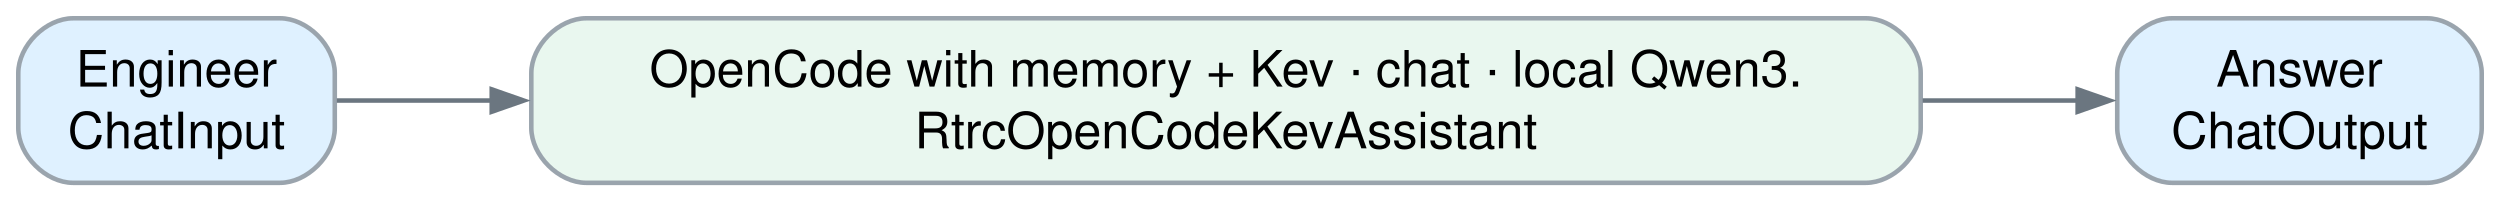
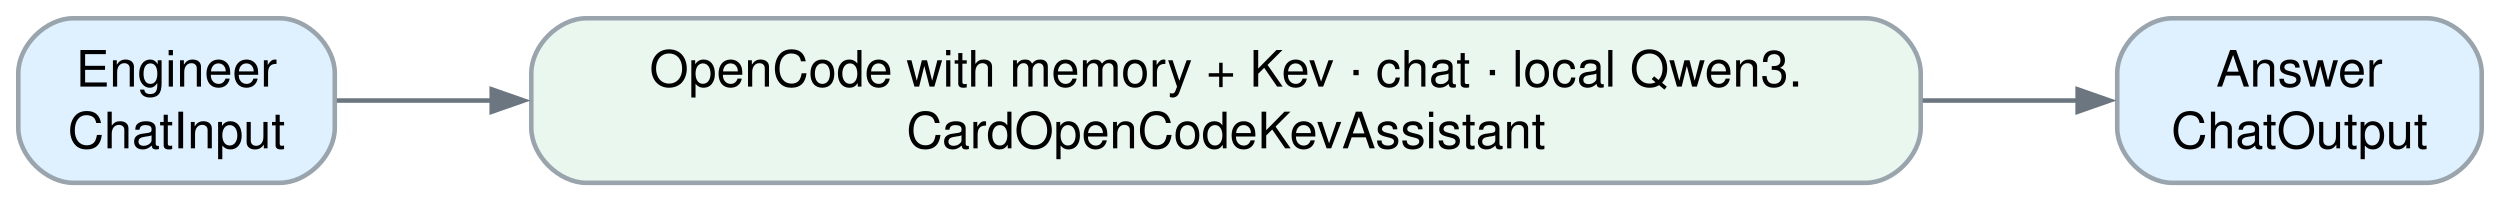
<svg xmlns="http://www.w3.org/2000/svg" width="547pt" height="44pt" viewBox="0.00 0.00 547.00 44.00">
  <g id="graph0" class="graph" transform="scale(1 1) rotate(0) translate(4 40)">
    <g id="node1" class="node">
      <path fill="#dff1ff" stroke="#9aa4ad" d="M57.25,-36C57.25,-36 12,-36 12,-36 6,-36 0,-30 0,-24 0,-24 0,-12 0,-12 0,-6 6,0 12,0 12,0 57.25,0 57.25,0 63.25,0 69.25,-6 69.25,-12 69.25,-12 69.25,-24 69.25,-24 69.25,-30 63.25,-36 57.25,-36" />
      <text xml:space="preserve" text-anchor="middle" x="34.62" y="-21.05" font-family="Helvetica,sans-Serif" font-size="11.00">Engineer</text>
      <text xml:space="preserve" text-anchor="middle" x="34.62" y="-7.55" font-family="Helvetica,sans-Serif" font-size="11.00">ChatInput</text>
    </g>
    <g id="node2" class="node">
      <path fill="#e9f7ef" stroke="#9aa4ad" d="M404.25,-36C404.25,-36 124.25,-36 124.25,-36 118.25,-36 112.25,-30 112.25,-24 112.25,-24 112.25,-12 112.25,-12 112.25,-6 118.25,0 124.25,0 124.25,0 404.25,0 404.25,0 410.25,0 416.25,-6 416.25,-12 416.25,-12 416.25,-24 416.25,-24 416.25,-30 410.25,-36 404.25,-36" />
      <text xml:space="preserve" text-anchor="middle" x="264.25" y="-21.05" font-family="Helvetica,sans-Serif" font-size="11.00">OpenCode with memory + Kev · chat · local Qwen3.</text>
-       <text xml:space="preserve" text-anchor="middle" x="264.25" y="-7.55" font-family="Helvetica,sans-Serif" font-size="11.00">RtrcOpenCodeKevAssistant</text>
+       <text xml:space="preserve" text-anchor="middle" x="264.25" y="-7.55" font-family="Helvetica,sans-Serif" font-size="11.00">CardOpenCodeKevAssistant</text>
    </g>
    <g id="edge1" class="edge">
      <path fill="none" stroke="#6b7680" d="M69.7,-18C79.67,-18 91.28,-18 103.77,-18" />
      <polygon fill="#6b7680" stroke="#6b7680" points="103.59,-20.45 110.59,-18 103.59,-15.55 103.59,-20.45" />
    </g>
    <g id="node3" class="node">
      <path fill="#dff1ff" stroke="#9aa4ad" d="M527,-36C527,-36 471.25,-36 471.25,-36 465.25,-36 459.25,-30 459.25,-24 459.25,-24 459.25,-12 459.25,-12 459.25,-6 465.25,0 471.25,0 471.25,0 527,0 527,0 533,0 539,-6 539,-12 539,-12 539,-24 539,-24 539,-30 533,-36 527,-36" />
      <text xml:space="preserve" text-anchor="middle" x="499.12" y="-21.05" font-family="Helvetica,sans-Serif" font-size="11.00">Answer</text>
      <text xml:space="preserve" text-anchor="middle" x="499.12" y="-7.55" font-family="Helvetica,sans-Serif" font-size="11.00">ChatOutput</text>
    </g>
    <g id="edge2" class="edge">
      <path fill="none" stroke="#6b7680" d="M416.68,-18C428.76,-18 440.28,-18 450.67,-18" />
      <polygon fill="#6b7680" stroke="#6b7680" points="450.59,-20.45 457.59,-18 450.59,-15.55 450.59,-20.45" />
    </g>
  </g>
</svg>
